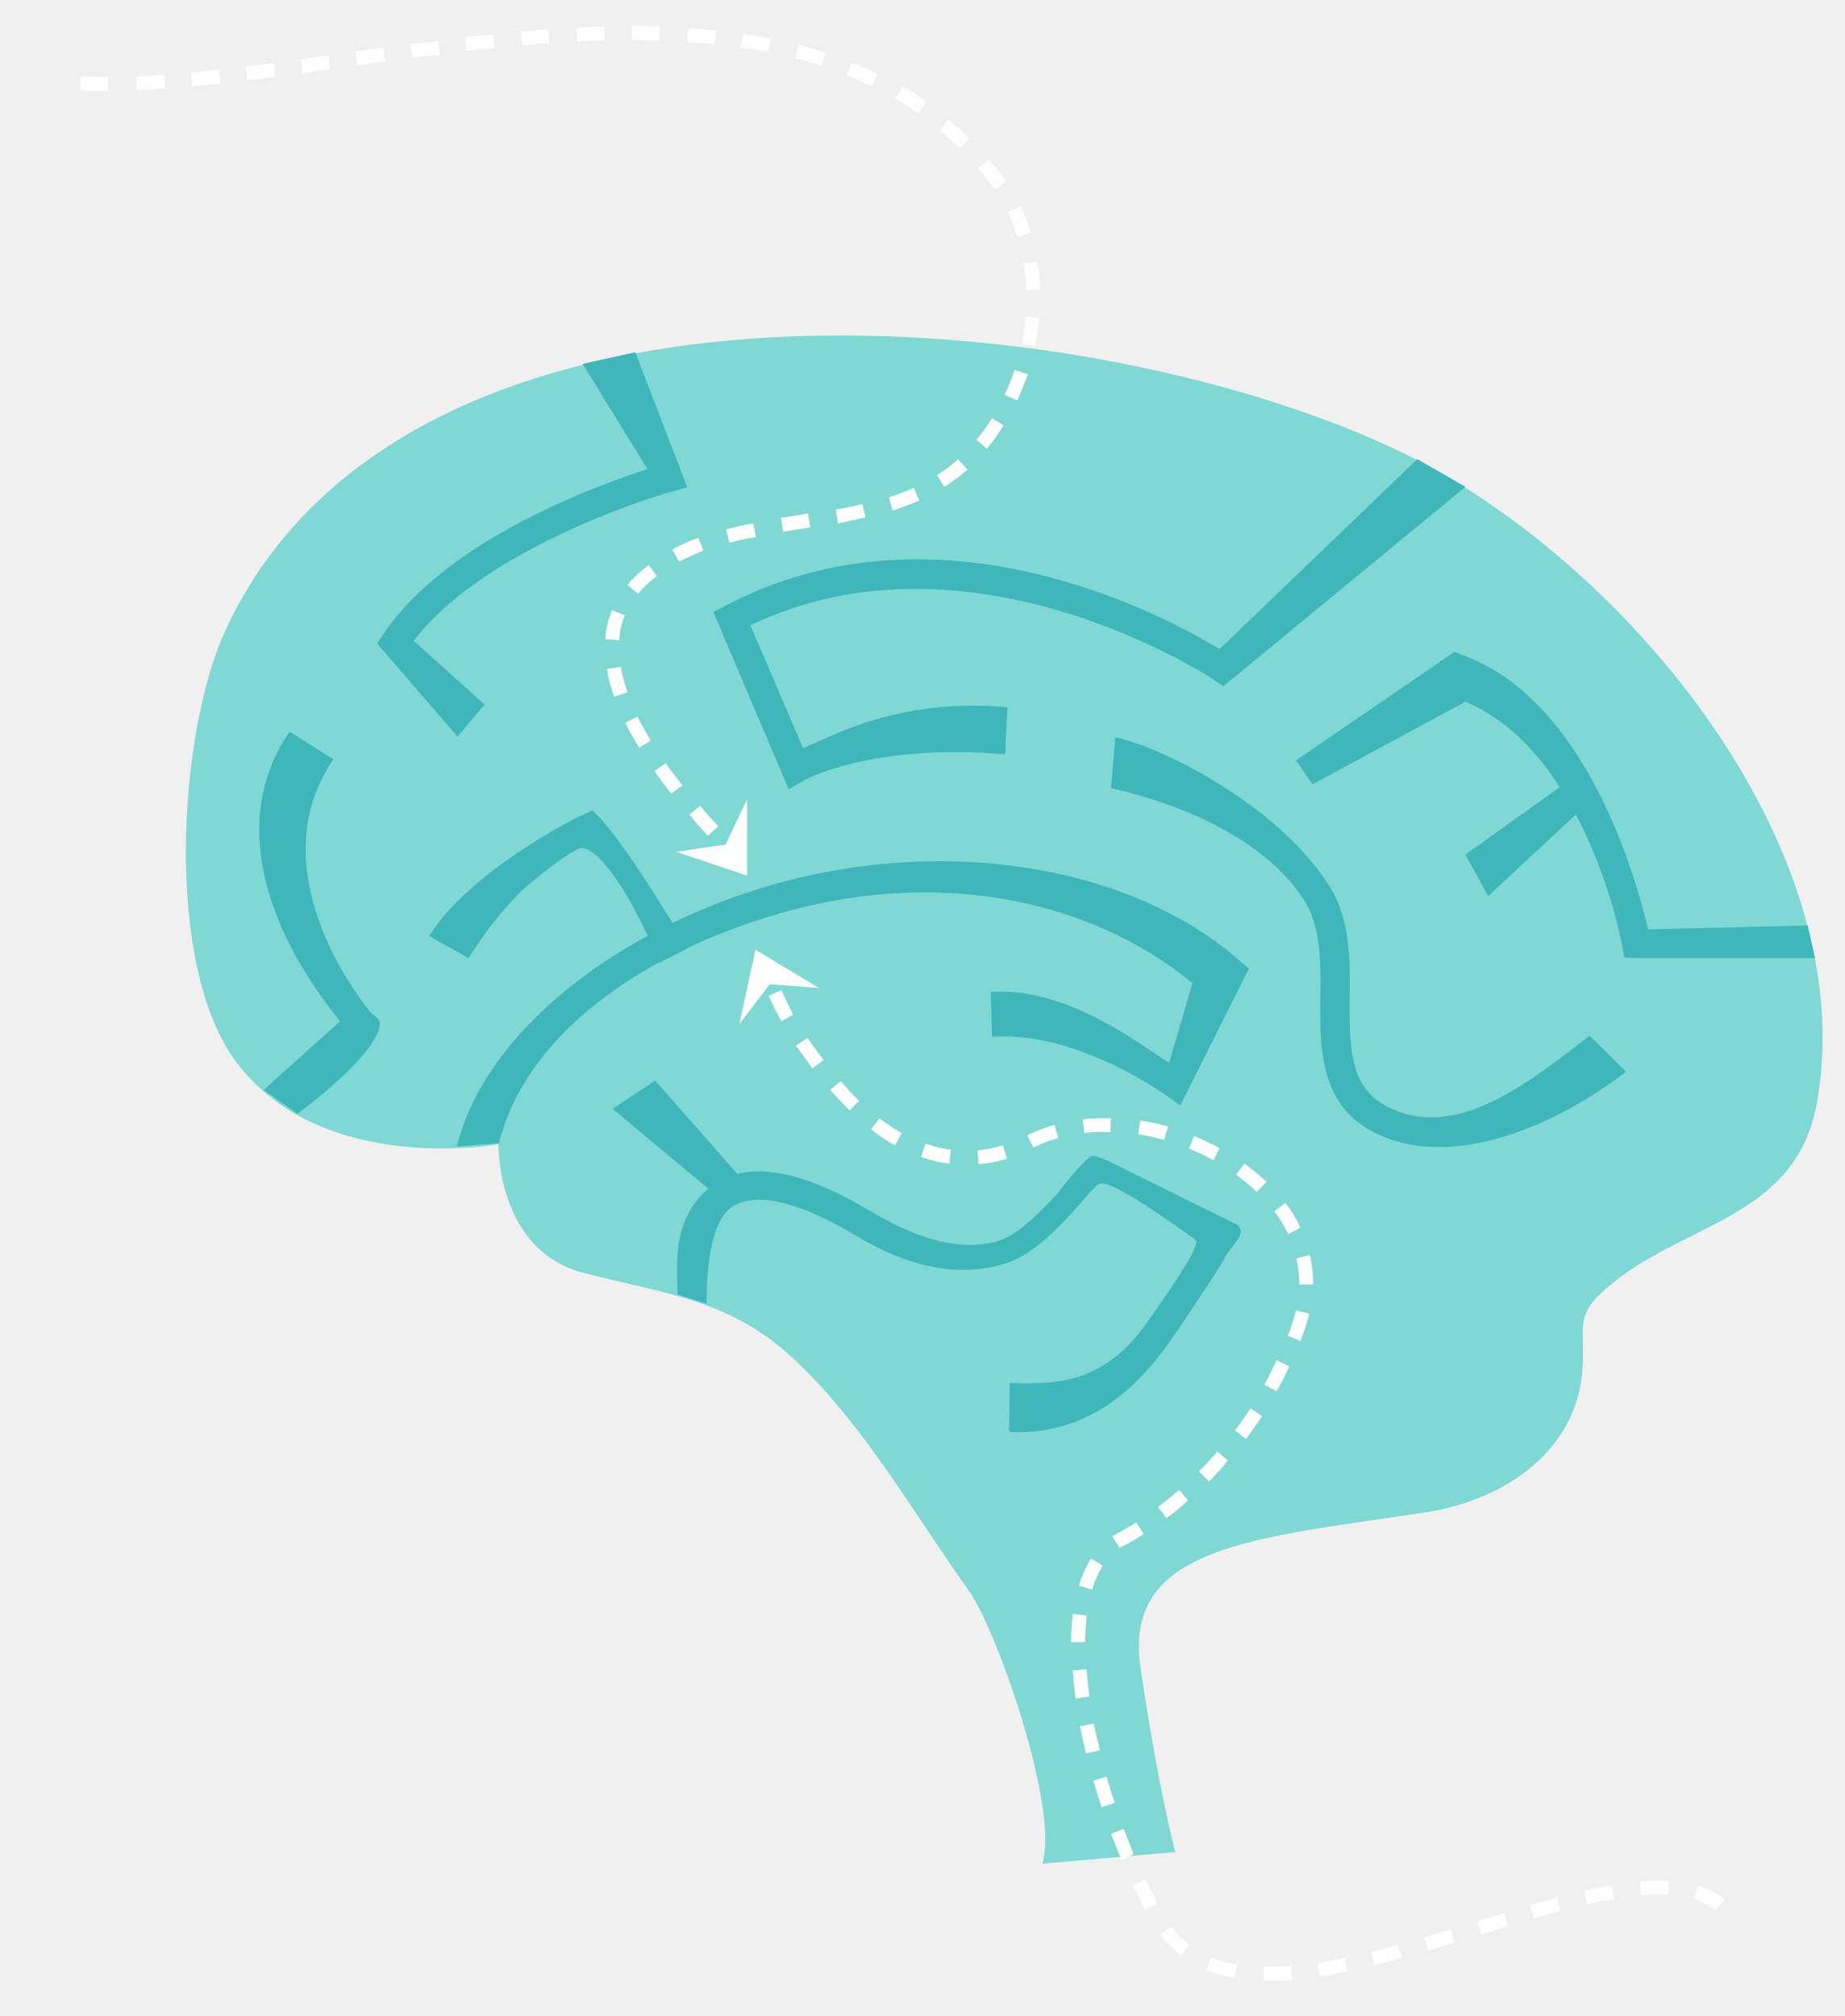
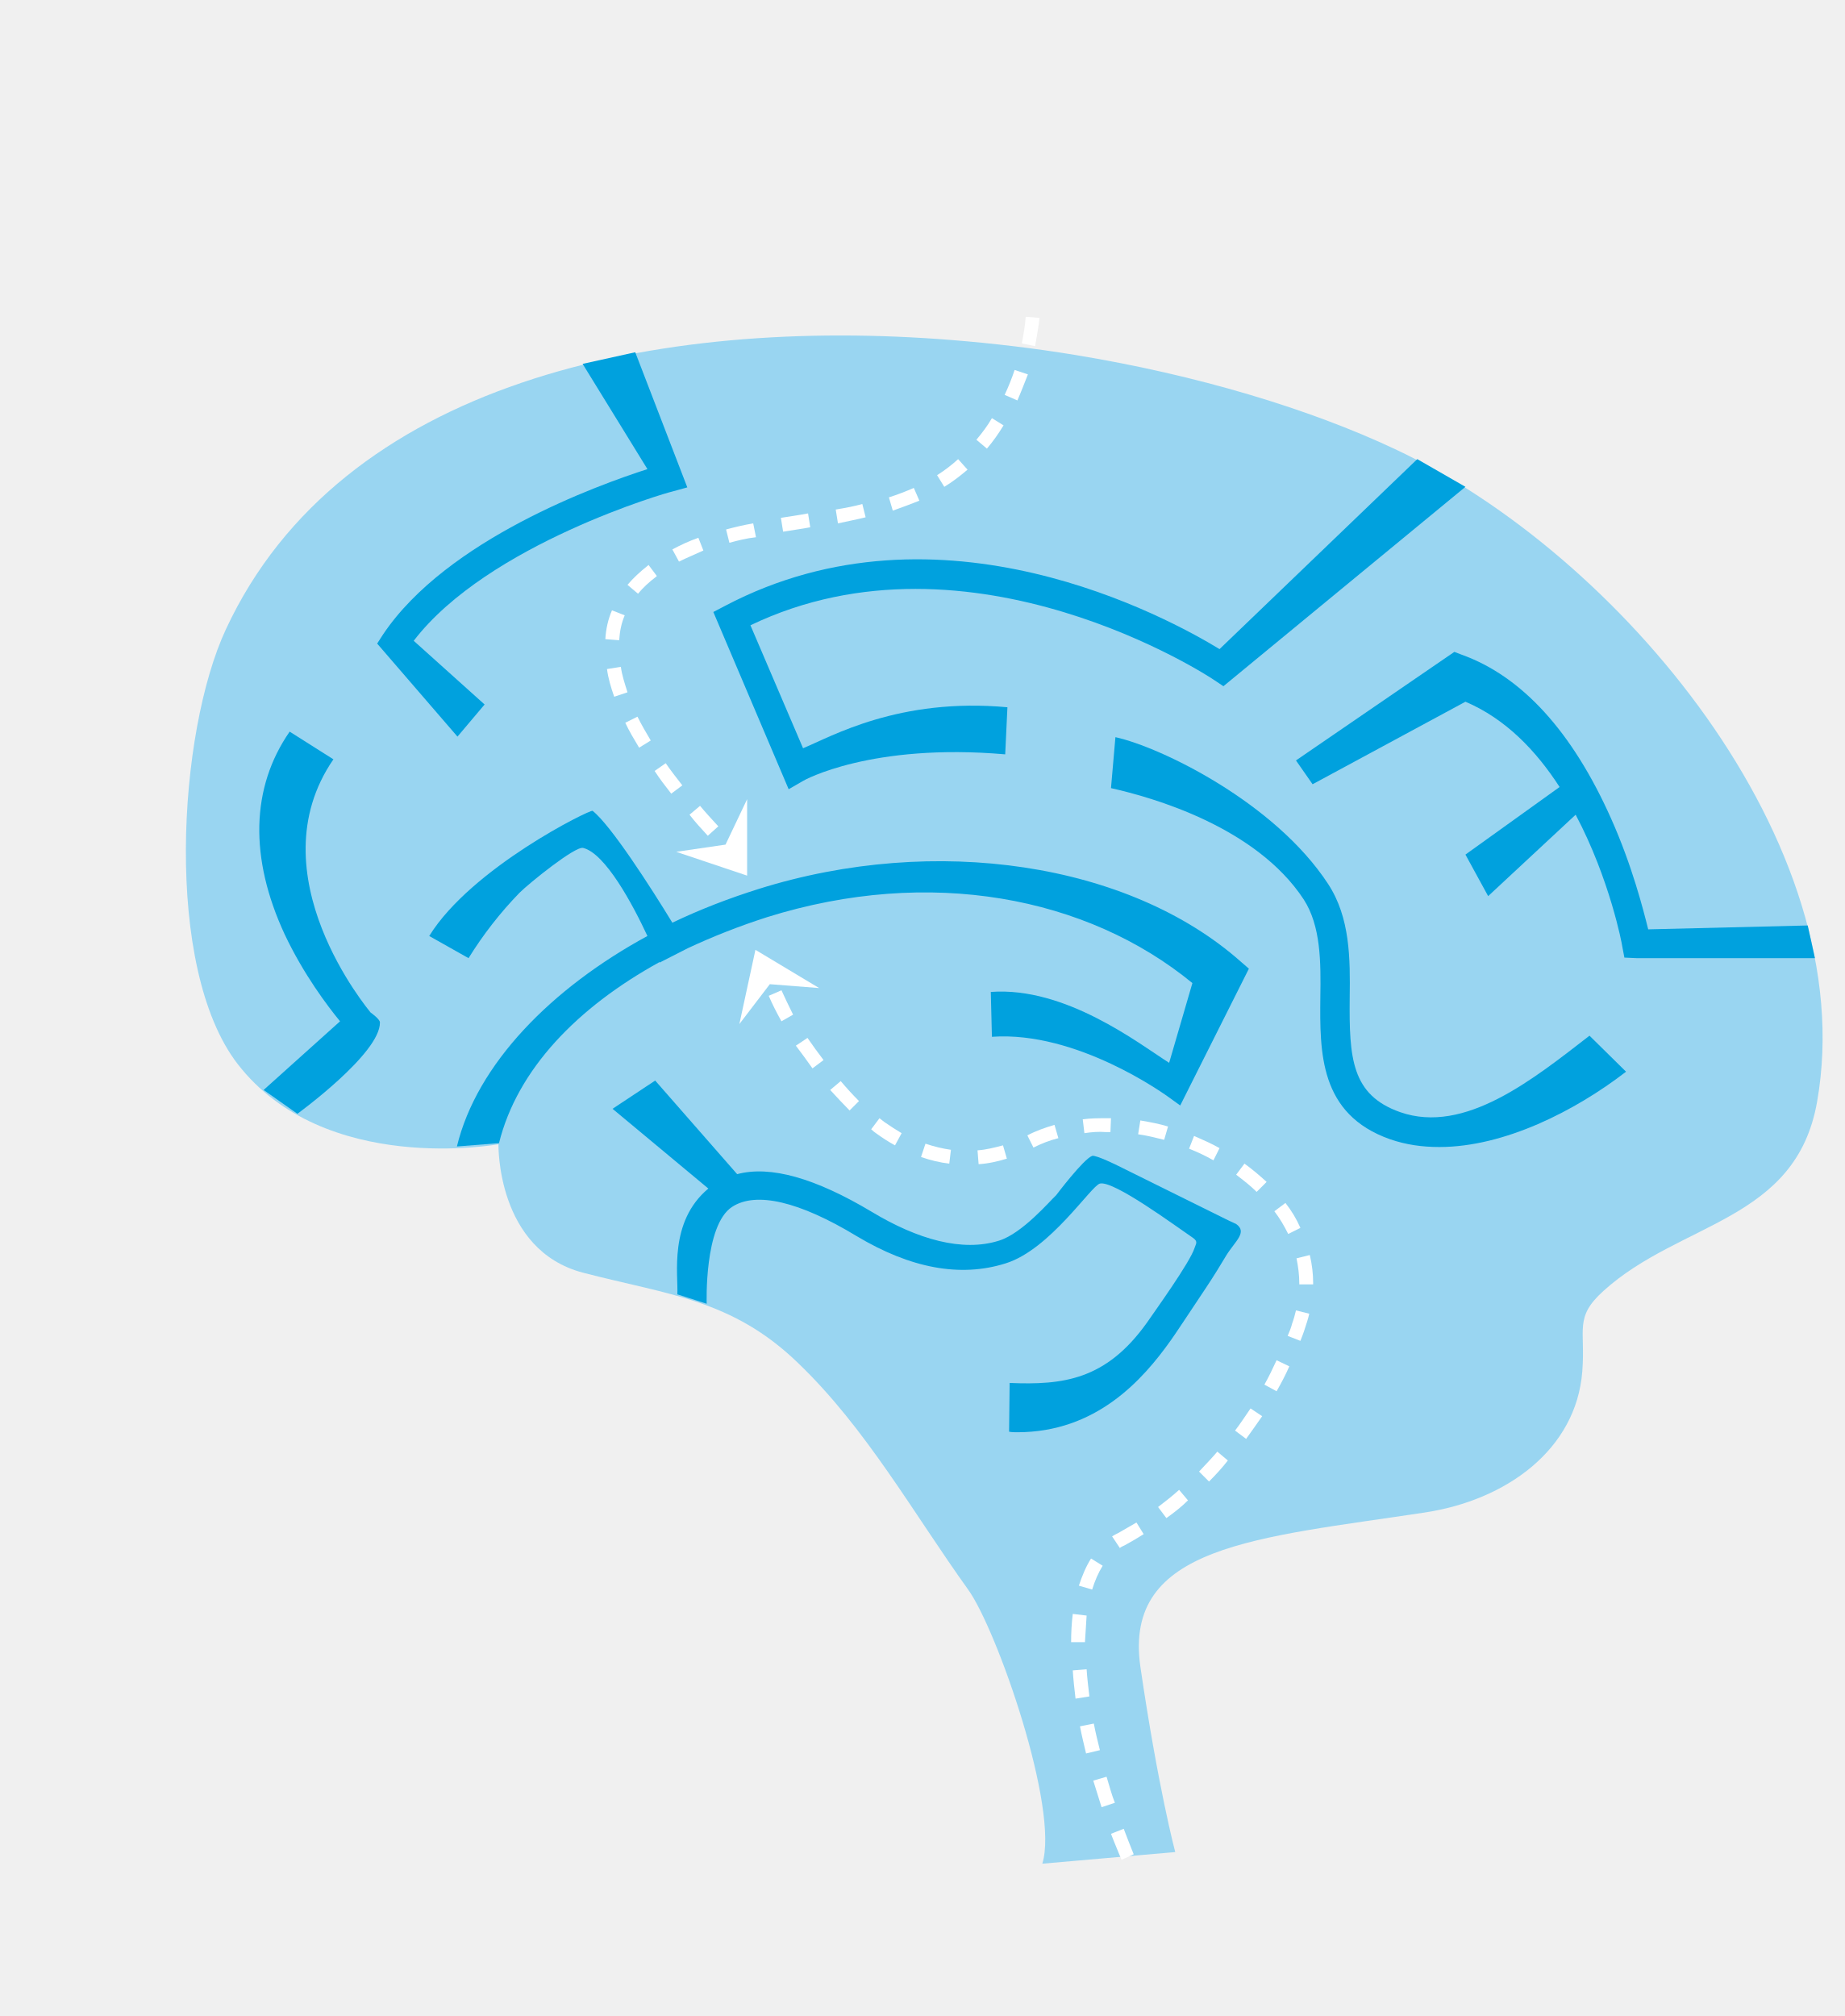
- <svg xmlns="http://www.w3.org/2000/svg" version="1.1" id="Layer_1" x="0px" y="0px" width="333px" height="364px" viewBox="0 0 333 364" enable-background="new 0 0 333 364" xml:space="preserve">
-   <g>
-     <g>
-       <g>
-         <g>
-           <path fill="#80D8D5" d="M212.2,334.4c0,0-3.1-11.6-6.3-33.5c-3.1-21.9,21-23.2,51.3-27.8c14.7-2.2,27.4-11.3,28.5-25.5      c0.6-7.6-1.5-9.7,3.8-14.5c13.9-12.6,34.8-12.5,38.6-34.2c8.2-46.8-36.1-99-76.2-117.8c-15.5-7.3-35.8-13.4-57.7-17      c-7.3-1.2-14.8-2.1-22.3-2.7c-53.4-4.3-110.3,7.5-131.1,52.2c-8.7,18.6-11.3,61.1,2.1,78.5C58.6,212.4,90,206.6,90,206.6      s-0.4,19.1,15.3,23.2c15.4,4,26.9,4.8,38.8,16.3c12.3,11.8,20.8,27.1,30.7,40.9c5.2,7.2,16.5,39.6,13.4,49.5" />
-         </g>
-       </g>
-       <g>
-         <g>
-           <g>
-             <path fill="#FFFFFF" d="M84.6,218.1" />
-           </g>
-         </g>
-       </g>
-       <g>
-         <g>
-           <g>
-             <path fill="#3FB7BA" d="M90.1,206.4c4.6-18.6,23.8-33.1,48.4-40.8c29.4-9.2,57.8-3.7,76.8,11.9l-4.2,14.4       c-5.5-3.5-18.7-13.8-32.2-12.8l0.2,8.1c15.4-1.1,31.3,10.5,31.5,10.6l2.5,1.8l12.4-24.7l-1.5-1.3c-20.1-17.8-55.1-23.1-87-13.1       c-26.4,8.2-49.5,26.1-54.5,46.5L90.1,206.4z" />
-           </g>
-         </g>
-       </g>
-       <g>
-         <g>
-           <path fill="none" stroke="#E9507E" stroke-width="5" stroke-miterlimit="10" d="M140.9,79.3" />
-         </g>
-       </g>
-       <g>
-         <g>
-           <path fill="none" stroke="#E9507E" stroke-width="5" stroke-miterlimit="10" d="M167.2,77.3" />
-         </g>
-       </g>
-       <g>
-         <g>
-           <g>
-             <path fill="#3FB7BA" d="M82.6,133l4.9-5.8l-12.8-11.5c13.4-17.5,46.2-26.9,46.5-26.9l2.9-0.8l-9.4-24.4l-9.5,2.1l11.7,19       c-9,2.9-36.2,12.7-47.7,29.8l-1.1,1.7L82.6,133z" />
-           </g>
-         </g>
-       </g>
-       <g>
-         <g>
-           <g>
-             <path fill="#3FB7BA" d="M119.1,173.8l5.1-2.6c0,0-12.4-21-17.2-24.8c-0.4-0.3-21.9,10.3-29.5,22.6l7.1,4       c2.6-4.2,5.7-8.2,9.2-11.8c1.7-1.7,10.1-8.5,11.5-8.1C111.3,154.6,119.1,173.8,119.1,173.8z" />
-           </g>
-         </g>
-       </g>
-       <g>
-         <g>
-           <path fill="none" stroke="#E9507E" stroke-width="5" stroke-miterlimit="10" d="M251.9,81" />
-         </g>
-       </g>
-       <g>
-         <g>
-           <g>
-             <path fill="#3FB7BA" d="M295.5,173h32.2l-1.3-5.9l-28.8,0.7c-0.9-3.6-2.9-11.5-6.7-20c-7-15.7-16.1-25.7-27-29.6l-1.3-0.5       L234,137.3l3,4.3l27.6-14.9c21.9,9.2,28.3,43.8,28.3,44.1l0.4,2.1L295.5,173z" />
-           </g>
-         </g>
-       </g>
-       <g>
-         <g>
-           <g>
-             <path fill="#3FB7BA" d="M183.7,258.6c14.2,0,22.6-9.4,27.7-16.6c0.6-0.8,3.5-5.2,6.3-9.4c1.6-2.4,2.8-4.4,3.7-5.9       c1.6-2.6,3.9-4.2,1.8-5.7l-1.5-0.7c-0.2-0.1-19.8-9.8-19.8-9.8s-4-2-4.7-1.8c-1.6,0.6-6.5,7.1-6.5,7.1c-1.1,1-6.1,6.9-10.3,8.2       c-6.6,2.1-14.7-0.2-23-5.2c-12.5-7.5-21.9-9.2-28.1-5.2c-8.8,5.8-6.8,16.5-7,20.1l5.3,1.7c0,0-0.5-14.2,4.6-17.5       c4.3-2.8,12.1-1,22.5,5.3c9.7,5.8,18.7,7.5,26.9,4.9c8-2.5,15.4-14,17-14.4c2.5-0.6,13.7,7.7,16.8,9.8c1,0.7,0.5,1.1,0.3,1.8       c-0.8,2.6-7.3,11.6-8.6,13.5c-7.4,10.4-15.2,11.3-24.8,10.9l-0.1,8.8C182.7,258.6,183.2,258.6,183.7,258.6z" />
-           </g>
-         </g>
-       </g>
-       <g>
-         <g>
-           <g>
-             <path fill="#3FB7BA" d="M142.4,142.5l2.6-1.5c0.1-0.1,12.3-6.9,36.5-4.8l0.4-8.5c-19.6-1.8-31.8,5.3-36.9,7.4l-9.5-22.2       c39.8-19.1,83.2,9.5,83.6,9.8l1.8,1.2l43.7-36l-8.7-5l-35.7,34.3c-9.2-5.6-50.4-28.3-89.3-7.8l-2.1,1.1L142.4,142.5z" />
-           </g>
-         </g>
-       </g>
-       <g>
-         <g>
-           <g>
-             <polygon fill="#3FB7BA" points="268.7,161.8 287,144.8 283.9,140.5 264.6,154.3      " />
-           </g>
-         </g>
-       </g>
-       <g>
-         <g>
-           <g>
-             <path fill="#3FB7BA" d="M53.7,201.1c0,0,15-10.9,14.9-16.5c0-0.6-1.7-1.8-1.7-1.8c-0.2-0.3-21-24.9-6.7-45.7l-7.9-5       c-7,10.1-7.3,22.8-0.9,36.6c3.4,7.2,7.7,12.9,10,15.7l-13.8,12.4L53.7,201.1z" />
-           </g>
-         </g>
-       </g>
-       <g>
-         <g>
-           <g>
-             <path fill="#3FB7BA" d="M259.9,207.1c11.7,0,24.5-6.5,33.7-13.6L287,187c-10.1,7.8-22.5,17.9-34.2,13.8       c-8.8-3.1-9.2-9.8-9.1-20.6c0.1-7.1,0.1-14.5-3.9-20.6c-9.6-14.7-30.2-24.7-38.4-26.5l-0.8,9.2c7.6,1.7,26.2,7,34.8,20.1       c3.1,4.8,3.1,11.3,3,17.7c-0.1,9.9-0.2,21.1,12.6,25.6C253.9,206.7,256.8,207.1,259.9,207.1z" />
-           </g>
-         </g>
-       </g>
-       <g>
-         <g>
-           <g>
-             <polygon fill="#3FB7BA" points="130.5,216.8 134.4,213.4 118.3,195.1 110.6,200.2      " />
-           </g>
-         </g>
-       </g>
-       <g>
-         <g>
-           <polygon fill="#FFFFFF" points="131,152.5 134.9,144.3 134.9,158.1 122.1,153.8     " />
-         </g>
-       </g>
-     </g>
-     <g>
-       <g>
-         <g>
-           <path fill="#FFFFFF" d="M229.2,357.6c-0.4,0-0.7,0-1.1,0l0.1-2.5c1.5,0,3.2,0,4.9-0.1l0.2,2.5      C231.8,357.6,230.5,357.6,229.2,357.6z M222.9,357.1c-1.8-0.3-3.5-0.8-5.1-1.4l0.9-2.3c1.4,0.6,2.9,1,4.6,1.3L222.9,357.1z       M238.3,356.9l-0.4-2.5c1.5-0.2,3.2-0.5,4.9-0.9l0.5,2.4C241.5,356.3,239.9,356.6,238.3,356.9z M248.2,354.8l-0.6-2.4      c1.5-0.4,3.1-0.8,4.8-1.3l0.7,2.4C251.3,354,249.7,354.5,248.2,354.8z M213.3,353.1c-1.4-1.1-2.7-2.3-3.8-3.8l2-1.5      c0.9,1.3,2,2.4,3.3,3.3L213.3,353.1z M257.9,352.2l-0.7-2.4c1.6-0.5,3.2-0.9,4.8-1.4l0.7,2.4      C261.1,351.2,259.5,351.7,257.9,352.2z M267.5,349.3l-0.7-2.4l0.5-0.2c1.4-0.4,2.9-0.9,4.3-1.3l0.7,2.4      c-1.4,0.4-2.8,0.9-4.3,1.3L267.5,349.3z M277,346.4l-0.7-2.4c1.6-0.5,3.3-0.9,4.8-1.4l0.6,2.4      C280.3,345.4,278.7,345.9,277,346.4z M309.7,344.9c-1.1-0.9-2.4-1.6-3.9-2.1l0.8-2.4c1.9,0.6,3.5,1.5,4.8,2.6L309.7,344.9z       M206.8,344.9c-0.8-1.4-1.5-3-2.3-4.5l2.3-1.1c0.7,1.5,1.5,3,2.2,4.4L206.8,344.9z M286.6,343.8l-0.6-2.4c1.8-0.4,3.4-0.7,5-1      l0.4,2.5C290,343.1,288.4,343.4,286.6,343.8z M296.3,342.2l-0.2-2.5c1.9-0.2,3.6-0.2,5.2-0.1l-0.1,2.5      C299.7,342,298.1,342,296.3,342.2z M202.5,335.8c-0.6-1.5-1.3-3.1-1.9-4.7l2.3-0.9c0.6,1.6,1.2,3.1,1.8,4.6L202.5,335.8z       M198.9,326.3c-0.5-1.6-1-3.2-1.5-4.8l2.4-0.7c0.5,1.6,0.9,3.2,1.5,4.7L198.9,326.3z M196.1,316.6c-0.4-1.7-0.8-3.3-1.1-4.9      l2.5-0.5c0.3,1.6,0.7,3.2,1.1,4.8L196.1,316.6z M194.2,306.7c-0.2-1.7-0.4-3.4-0.5-5.1l2.5-0.2c0.1,1.6,0.3,3.2,0.5,4.9      L194.2,306.7z M195.9,296.5l-2.5,0c0-1.8,0.1-3.5,0.3-5.1l2.5,0.3C196.1,293.2,196,294.8,195.9,296.5z M197.2,287l-2.4-0.7      c0.6-1.8,1.3-3.5,2.2-4.9l2.1,1.3C198.3,284,197.7,285.4,197.2,287z M202.2,279.5l-1.4-2.1c0.3-0.2,0.7-0.4,1.1-0.6      c1.1-0.6,2.2-1.3,3.3-1.9l1.3,2.1c-1.1,0.7-2.3,1.4-3.4,2C202.7,279.2,202.4,279.3,202.2,279.5z M210.6,274.1l-1.5-2      c1.3-1,2.6-2,3.8-3.1l1.6,1.9C213.3,272.1,212,273.1,210.6,274.1z M218.3,267.5l-1.8-1.8c1.1-1.2,2.3-2.4,3.3-3.6l1.9,1.6      C220.7,265,219.5,266.3,218.3,267.5z M225,259.8l-2-1.5c1-1.3,1.9-2.7,2.8-4l2.1,1.4C227,257,226,258.4,225,259.8z M230.5,251.2      l-2.2-1.2c0.8-1.4,1.5-2.9,2.2-4.4l2.3,1.1C232.1,248.3,231.3,249.8,230.5,251.2z M234.8,242.1l-2.3-0.9      c0.3-0.7,0.6-1.4,0.8-2.2c0.3-0.8,0.5-1.6,0.7-2.4l2.4,0.6c-0.2,0.9-0.5,1.8-0.8,2.7C235.4,240.6,235.1,241.3,234.8,242.1z       M237.1,231.9l-2.5,0l0-0.2c0-1.5-0.2-3-0.5-4.5l2.4-0.6c0.4,1.7,0.6,3.4,0.6,5L237.1,231.9z M232.6,222.8      c-0.7-1.4-1.5-2.8-2.5-4.1l2-1.5c1.1,1.4,2,2.9,2.7,4.5L232.6,222.8z M226.9,215.2c-1.1-1.1-2.4-2.1-3.7-3.1l1.5-2      c1.4,1,2.8,2.2,4,3.3L226.9,215.2z M176.7,210.2l-0.2-2.5c1.5-0.1,3.1-0.5,4.6-0.9l0.7,2.4C180.2,209.7,178.4,210.1,176.7,210.2      z M171.4,210.1c-1.7-0.2-3.4-0.6-5.1-1.2l0.8-2.4c1.5,0.5,3.1,0.9,4.6,1.1L171.4,210.1z M219.1,209.5c-1.4-0.8-2.9-1.5-4.4-2.1      l0.9-2.3c1.6,0.7,3.2,1.4,4.6,2.2L219.1,209.5z M186.6,207.2l-1.1-2.2c1.5-0.8,3.2-1.4,4.9-1.9l0.7,2.4      C189.5,205.9,188,206.5,186.6,207.2z M161.6,206.8c-1.1-0.6-2.2-1.3-3.3-2.1c-0.3-0.2-0.7-0.5-1-0.8l1.5-2      c0.3,0.2,0.6,0.5,0.9,0.7c1,0.7,2.1,1.4,3.1,2L161.6,206.8z M210.2,205.8c-1.6-0.4-3.2-0.8-4.7-1l0.4-2.5c1.7,0.3,3.4,0.6,5,1.1      L210.2,205.8z M195.8,204.6l-0.3-2.5c1.4-0.2,2.9-0.2,4.3-0.2c0.3,0,0.6,0,0.8,0l-0.1,2.5c-0.3,0-0.6,0-0.9,0      C198.4,204.3,197.1,204.4,195.8,204.6z M153.4,200.5c-1.1-1.1-2.3-2.4-3.5-3.7l1.9-1.6c1.1,1.3,2.2,2.5,3.3,3.6L153.4,200.5z       M146.7,192.9c-1-1.4-2-2.8-3-4.1l2.1-1.4c0.9,1.3,1.9,2.7,2.9,4L146.7,192.9z M141.1,184.4c-0.9-1.6-1.7-3.2-2.3-4.6l2.3-1      c0.6,1.3,1.3,2.8,2.1,4.4L141.1,184.4z" />
-         </g>
-       </g>
-       <g>
-         <g>
-           <polygon fill="#FFFFFF" points="139,177.7 133.5,184.9 136.4,171.5 147.9,178.4     " />
-         </g>
-       </g>
-     </g>
-     <g>
-       <g>
-         <path fill="#FFFFFF" d="M127.8,150.9c-1.2-1.3-2.3-2.5-3.3-3.8l1.9-1.6c1,1.2,2.1,2.4,3.3,3.7L127.8,150.9z M121.2,143.3     c-1.1-1.4-2.1-2.7-3-4.1l2-1.4c0.9,1.3,1.9,2.6,3,4L121.2,143.3z M115.4,135c-0.9-1.5-1.8-3-2.5-4.5l2.2-1.1     c0.7,1.4,1.5,2.8,2.4,4.3L115.4,135z M110.9,125.8c-0.6-1.7-1.1-3.4-1.3-5l2.5-0.4c0.2,1.5,0.7,3,1.2,4.6L110.9,125.8z      M111.8,115.6l-2.5-0.2c0.1-1.8,0.5-3.6,1.2-5.2l2.3,0.9C112.2,112.5,111.9,114,111.8,115.6z M115.2,107.2l-1.9-1.6     c1-1.2,2.3-2.4,3.7-3.5l0.1-0.1l1.5,2l-0.1,0.1C117.2,105.1,116.1,106.1,115.2,107.2z M122.6,101.4l-1.2-2.2     c1.5-0.8,3-1.5,4.7-2.1l0.9,2.3C125.5,100.1,124,100.7,122.6,101.4z M131.7,98l-0.6-2.4c1.5-0.4,3.1-0.8,4.9-1.1l0.5,2.5     C134.7,97.2,133.2,97.6,131.7,98z M141.4,96l-0.4-2.5c1.3-0.2,2.6-0.4,3.8-0.6l1.1-0.2l0.4,2.5l-1.1,0.2     C143.9,95.6,142.6,95.8,141.4,96z M151.3,94.5l-0.4-2.5c1.8-0.3,3.4-0.6,4.8-1l0.6,2.4C154.7,93.8,153.1,94.1,151.3,94.5z      M161.2,92.2l-0.7-2.4c1.6-0.5,3.1-1.1,4.5-1.7l1,2.3C164.5,91,162.9,91.6,161.2,92.2z M170.5,87.9l-1.3-2.1     c1.4-0.9,2.6-1.8,3.8-2.9l1.7,1.9C173.4,85.9,172,87,170.5,87.9z M178.2,81l-1.9-1.6c1-1.2,2-2.5,2.8-3.9l2.1,1.3     C180.3,78.3,179.3,79.7,178.2,81z M183.7,72.3l-2.3-1c0.7-1.5,1.3-3,1.8-4.5l2.4,0.8C185,69.1,184.4,70.7,183.7,72.3z      M186.9,62.5l-2.4-0.5c0.3-1.6,0.6-3.2,0.7-4.8l2.5,0.2C187.5,59.1,187.2,60.8,186.9,62.5z M185.3,52.4c-0.1-1.6-0.2-3.2-0.5-4.8     l2.5-0.4c0.3,1.7,0.4,3.4,0.5,5.1L185.3,52.4z M183.7,42.8c-0.5-1.6-1-3.1-1.7-4.5l2.3-1.1c0.7,1.5,1.3,3.2,1.8,4.8L183.7,42.8z      M179.6,34.2c-0.3-0.5-0.7-1-1-1.4c-0.6-0.8-1.3-1.6-2-2.4l1.9-1.6c0.7,0.8,1.4,1.7,2.1,2.5c0.4,0.5,0.8,1,1.1,1.5L179.6,34.2z      M173.3,26.8c-1.2-1.1-2.4-2.3-3.6-3.3l1.6-1.9c1.3,1.1,2.6,2.2,3.8,3.4L173.3,26.8z M165.8,20.5c-1.3-0.9-2.7-1.8-4.1-2.7     l1.3-2.2c1.5,0.9,2.9,1.8,4.3,2.8L165.8,20.5z M18.4,16.4c-1.3,0-2.6,0-3.9-0.1l0.1-2.5c1.6,0.1,3.3,0.1,4.9,0.1l0,2.5     C19.2,16.4,18.8,16.4,18.4,16.4z M24.7,16.3l-0.1-2.5c1.6-0.1,3.2-0.2,5-0.3l0.2,2.5C27.9,16.1,26.3,16.2,24.7,16.3z M34.7,15.6     l-0.2-2.5c1.6-0.2,3.3-0.3,5-0.5l0.3,2.5C38,15.2,36.3,15.4,34.7,15.6z M157.4,15.6c-1.4-0.7-3-1.4-4.5-2l0.9-2.3     c1.6,0.6,3.1,1.3,4.6,2.1L157.4,15.6z M44.7,14.5L44.4,12c1.6-0.2,3.3-0.4,5-0.6l0.3,2.5C48,14.1,46.3,14.3,44.7,14.5z      M54.6,13.2l-0.3-2.5c1.6-0.2,3.3-0.5,5-0.7l0.3,2.5C57.9,12.7,56.3,12.9,54.6,13.2z M148.3,11.9c-1.5-0.5-3.1-1-4.7-1.4l0.6-2.4     c1.7,0.4,3.3,0.9,4.9,1.4L148.3,11.9z M64.5,11.8l-0.3-2.5c1.6-0.2,3.3-0.5,5-0.7l0.3,2.5C67.8,11.3,66.2,11.6,64.5,11.8z      M74.4,10.4L74.1,8c1.7-0.2,3.3-0.4,5-0.6l0.3,2.5C77.7,10,76.1,10.2,74.4,10.4z M138.7,9.4c-1.6-0.3-3.2-0.6-4.9-0.8l0.4-2.5     c1.7,0.3,3.4,0.5,5,0.9L138.7,9.4z M84.3,9.2l-0.3-2.5c1.7-0.2,3.3-0.4,5-0.5l0.3,2.5C87.6,8.8,86,9,84.3,9.2z M94.3,8.2L94,5.7     c1.7-0.1,3.3-0.3,5-0.4l0.2,2.5C97.6,7.9,95.9,8,94.3,8.2z M129,8c-1.6-0.2-3.3-0.3-4.9-0.4l0.2-2.5c1.7,0.1,3.4,0.3,5,0.4L129,8     z M104.2,7.5L104.1,5c1.7-0.1,3.4-0.2,5-0.2l0.1,2.5C107.5,7.3,105.8,7.4,104.2,7.5z M119.1,7.3c-1.6,0-3.2-0.1-4.9-0.1h-0.1V4.7     h0.1c1.7,0,3.3,0,4.9,0.1L119.1,7.3z" />
-       </g>
-     </g>
-   </g>
+ <svg xmlns="http://www.w3.org/2000/svg" version="1.1" id="Layer_1" x="0px" y="0px" viewBox="0 0 333 364" enable-background="new 0 0 333 364" xml:space="preserve">
+   <path fill="#99D5F1" d="M212.2,334.4c0,0-3.1-11.6-6.3-33.5c-3.1-21.9,21-23.2,51.3-27.8c14.7-2.2,27.4-11.3,28.5-25.5  c0.6-7.6-1.5-9.7,3.8-14.5c13.9-12.6,34.8-12.5,38.6-34.2c8.2-46.8-36.1-99-76.2-117.8c-15.5-7.3-35.8-13.4-57.7-17  c-7.3-1.2-14.8-2.1-22.3-2.7c-53.4-4.3-110.3,7.5-131.1,52.2c-8.7,18.6-11.3,61.1,2.1,78.5C58.6,212.4,90,206.6,90,206.6  s-0.4,19.1,15.3,23.2c15.4,4,26.9,4.8,38.8,16.3c12.3,11.8,20.8,27.1,30.7,40.9c5.2,7.2,16.5,39.6,13.4,49.5" />
+   <path fill="none" stroke="#E9507E" stroke-width="5" stroke-miterlimit="10" d="M140.9,79.3" />
+   <path fill="none" stroke="#E9507E" stroke-width="5" stroke-miterlimit="10" d="M167.2,77.3" />
+   <path fill="none" stroke="#E9507E" stroke-width="5" stroke-miterlimit="10" d="M251.9,81" />
+   <path fill="#00A1DE" d="M137,160.5c-5.4,1.7-10.6,3.7-15.6,6.1c-3.9-6.4-11.1-17.6-14.4-20.2c-0.4-0.3-21.9,10.3-29.5,22.6l7.1,4  c2.6-4.2,5.7-8.2,9.2-11.8c1.7-1.7,10.1-8.5,11.5-8.1c4,1,8.9,10.1,11.6,15.9c-17.3,9.4-30.8,23.1-34.4,38l7.6-0.6  c3.3-13.3,14.1-24.5,29-32.7c0,0,0,0.1,0,0.1l5.1-2.6c0,0,0,0,0,0c4.5-2.1,9.3-4,14.3-5.6c29.4-9.2,57.8-3.7,76.8,11.9l-4.2,14.4  c-5.5-3.5-18.7-13.8-32.2-12.8l0.2,8.1c15.4-1.1,31.3,10.5,31.5,10.6l2.5,1.8l12.4-24.7l-1.5-1.3C203.9,155.8,168.9,150.5,137,160.5  z" />
+   <path fill="#00A1DE" d="M87.5,127.2l-12.8-11.5c13.4-17.5,46.2-26.9,46.5-26.9l2.9-0.8l-9.4-24.4l-9.5,2.1l11.7,19  c-9,2.9-36.2,12.7-47.7,29.8l-1.1,1.7L82.6,133L87.5,127.2z" />
+   <path fill="#00A1DE" d="M326.4,167.1l-28.8,0.7c-0.9-3.6-2.9-11.5-6.7-20c-7-15.7-16.1-25.7-27-29.6l-1.3-0.5L234,137.3l3,4.3  l27.6-14.9c7.3,3.1,12.8,8.9,17,15.4l-17,12.2l4.1,7.5l15.8-14.7c6.2,11.7,8.4,23.5,8.4,23.7l0.4,2.1l2.2,0.1h32.2L326.4,167.1z" />
+   <path fill="#00A1DE" d="M223.2,221l-1.5-0.7c-0.2-0.1-19.8-9.8-19.8-9.8s-4-2-4.7-1.8c-1.6,0.6-6.5,7.1-6.5,7.1  c-1.1,1-6.1,6.9-10.3,8.2c-6.6,2.1-14.7-0.2-23-5.2c-10.2-6.1-18.3-8.4-24.3-6.8l-14.8-16.9l-7.7,5.1l17.3,14.4  c-7.2,6-5.4,15.7-5.6,19.1l5.3,1.7c0,0-0.5-14.2,4.6-17.5c4.3-2.8,12.1-1,22.5,5.3c9.7,5.8,18.7,7.5,26.9,4.9c8-2.5,15.4-14,17-14.4  c2.5-0.6,13.7,7.7,16.8,9.8c1,0.7,0.5,1.1,0.3,1.8c-0.8,2.6-7.3,11.6-8.6,13.5c-7.4,10.4-15.2,11.3-24.8,10.9l-0.1,8.8  c0.5,0.1,1,0.1,1.5,0.1c14.2,0,22.6-9.4,27.7-16.6c0.6-0.8,3.5-5.2,6.3-9.4c1.6-2.4,2.8-4.4,3.7-5.9  C223,224.1,225.3,222.5,223.2,221z" />
+   <path fill="#00A1DE" d="M145,141c0.1-0.1,12.3-6.9,36.5-4.8l0.4-8.5c-19.6-1.8-31.8,5.3-36.9,7.4l-9.5-22.2  c39.8-19.1,83.2,9.5,83.6,9.8l1.8,1.2l43.7-36l-8.7-5l-35.7,34.3c-9.2-5.6-50.4-28.3-89.3-7.8l-2.1,1.1l13.6,32L145,141z" />
+   <path fill="#00A1DE" d="M66.9,182.8c-0.2-0.3-21-24.9-6.7-45.7l-7.9-5c-7,10.1-7.3,22.8-0.9,36.6c3.4,7.2,7.7,12.9,10,15.7  l-13.8,12.4l6.1,4.3c0,0,15-10.9,14.9-16.5C68.6,184,66.9,182.8,66.9,182.8z" />
+   <path fill="#00A1DE" d="M252.8,200.8c-8.8-3.1-9.2-9.8-9.1-20.6c0.1-7.1,0.1-14.5-3.9-20.6c-9.6-14.7-30.2-24.7-38.4-26.5l-0.8,9.2  c7.6,1.7,26.2,7,34.8,20.1c3.1,4.8,3.1,11.3,3,17.7c-0.1,9.9-0.2,21.1,12.6,25.6c2.9,1,5.8,1.4,8.9,1.4c11.7,0,24.5-6.5,33.7-13.6  L287,187C276.9,194.8,264.5,204.9,252.8,200.8z" />
+   <polygon fill="#FFFFFF" points="131,152.5 134.9,144.3 134.9,158.1 122.1,153.8 " />
+   <path fill="#FFFFFF" d="M202.5,335.8c-0.6-1.5-1.3-3.1-1.9-4.7l2.3-0.9c0.6,1.6,1.2,3.1,1.8,4.6L202.5,335.8z M198.9,326.3  c-0.5-1.6-1-3.2-1.5-4.8l2.4-0.7c0.5,1.6,0.9,3.2,1.5,4.7L198.9,326.3z M196.1,316.6c-0.4-1.7-0.8-3.3-1.1-4.9l2.5-0.5  c0.3,1.6,0.7,3.2,1.1,4.8L196.1,316.6z M194.2,306.7c-0.2-1.7-0.4-3.4-0.5-5.1l2.5-0.2c0.1,1.6,0.3,3.2,0.5,4.9L194.2,306.7z   M195.9,296.5h-2.5c0-1.8,0.1-3.5,0.3-5.1l2.5,0.3C196.1,293.2,196,294.8,195.9,296.5z M197.2,287l-2.4-0.7c0.6-1.8,1.3-3.5,2.2-4.9  l2.1,1.3C198.3,284,197.7,285.4,197.2,287z M202.2,279.5l-1.4-2.1c0.3-0.2,0.7-0.4,1.1-0.6c1.1-0.6,2.2-1.3,3.3-1.9l1.3,2.1  c-1.1,0.7-2.3,1.4-3.4,2C202.7,279.2,202.4,279.3,202.2,279.5z M210.6,274.1l-1.5-2c1.3-1,2.6-2,3.8-3.1l1.6,1.9  C213.3,272.1,212,273.1,210.6,274.1z M218.3,267.5l-1.8-1.8c1.1-1.2,2.3-2.4,3.3-3.6l1.9,1.6C220.7,265,219.5,266.3,218.3,267.5z   M225,259.8l-2-1.5c1-1.3,1.9-2.7,2.8-4l2.1,1.4C227,257,226,258.4,225,259.8z M230.5,251.2l-2.2-1.2c0.8-1.4,1.5-2.9,2.2-4.4  l2.3,1.1C232.1,248.3,231.3,249.8,230.5,251.2z M234.8,242.1l-2.3-0.9c0.3-0.7,0.6-1.4,0.8-2.2c0.3-0.8,0.5-1.6,0.7-2.4l2.4,0.6  c-0.2,0.9-0.5,1.8-0.8,2.7C235.4,240.6,235.1,241.3,234.8,242.1z M237.1,231.9h-2.5v-0.2c0-1.5-0.2-3-0.5-4.5l2.4-0.6  c0.4,1.7,0.6,3.4,0.6,5V231.9z M232.6,222.8c-0.7-1.4-1.5-2.8-2.5-4.1l2-1.5c1.1,1.4,2,2.9,2.7,4.5L232.6,222.8z M226.9,215.2  c-1.1-1.1-2.4-2.1-3.7-3.1l1.5-2c1.4,1,2.8,2.2,4,3.3L226.9,215.2z M176.7,210.2l-0.2-2.5c1.5-0.1,3.1-0.5,4.6-0.9l0.7,2.4  C180.2,209.7,178.4,210.1,176.7,210.2z M171.4,210.1c-1.7-0.2-3.4-0.6-5.1-1.2l0.8-2.4c1.5,0.5,3.1,0.9,4.6,1.1L171.4,210.1z   M219.1,209.5c-1.4-0.8-2.9-1.5-4.4-2.1l0.9-2.3c1.6,0.7,3.2,1.4,4.6,2.2L219.1,209.5z M186.6,207.2l-1.1-2.2  c1.5-0.8,3.2-1.4,4.9-1.9l0.7,2.4C189.5,205.9,188,206.5,186.6,207.2z M161.6,206.8c-1.1-0.6-2.2-1.3-3.3-2.1  c-0.3-0.2-0.7-0.5-1-0.8l1.5-2c0.3,0.2,0.6,0.5,0.9,0.7c1,0.7,2.1,1.4,3.1,2L161.6,206.8z M210.2,205.8c-1.6-0.4-3.2-0.8-4.7-1  l0.4-2.5c1.7,0.3,3.4,0.6,5,1.1L210.2,205.8z M195.8,204.6l-0.3-2.5c1.4-0.2,2.9-0.2,4.3-0.2c0.3,0,0.6,0,0.8,0l-0.1,2.5  c-0.3,0-0.6,0-0.9,0C198.4,204.3,197.1,204.4,195.8,204.6z M153.4,200.5c-1.1-1.1-2.3-2.4-3.5-3.7l1.9-1.6c1.1,1.3,2.2,2.5,3.3,3.6  L153.4,200.5z M146.7,192.9c-1-1.4-2-2.8-3-4.1l2.1-1.4c0.9,1.3,1.9,2.7,2.9,4L146.7,192.9z M141.1,184.4c-0.9-1.6-1.7-3.2-2.3-4.6  l2.3-1c0.6,1.3,1.3,2.8,2.1,4.4L141.1,184.4z" />
+   <polygon fill="#FFFFFF" points="139,177.7 133.5,184.9 136.4,171.5 147.9,178.4 " />
+   <path fill="#FFFFFF" d="M127.8,150.9c-1.2-1.3-2.3-2.5-3.3-3.8l1.9-1.6c1,1.2,2.1,2.4,3.3,3.7L127.8,150.9z M121.2,143.3  c-1.1-1.4-2.1-2.7-3-4.1l2-1.4c0.9,1.3,1.9,2.6,3,4L121.2,143.3z M115.4,135c-0.9-1.5-1.8-3-2.5-4.5l2.2-1.1  c0.7,1.4,1.5,2.8,2.4,4.3L115.4,135z M110.9,125.8c-0.6-1.7-1.1-3.4-1.3-5l2.5-0.4c0.2,1.5,0.7,3,1.2,4.6L110.9,125.8z M111.8,115.6  l-2.5-0.2c0.1-1.8,0.5-3.6,1.2-5.2l2.3,0.9C112.2,112.5,111.9,114,111.8,115.6z M115.2,107.2l-1.9-1.6c1-1.2,2.3-2.4,3.7-3.5  l0.1-0.1l1.5,2l-0.1,0.1C117.2,105.1,116.1,106.1,115.2,107.2z M122.6,101.4l-1.2-2.2c1.5-0.8,3-1.5,4.7-2.1l0.9,2.3  C125.5,100.1,124,100.7,122.6,101.4z M131.7,98l-0.6-2.4c1.5-0.4,3.1-0.8,4.9-1.1l0.5,2.5C134.7,97.2,133.2,97.6,131.7,98z   M141.4,96l-0.4-2.5c1.3-0.2,2.6-0.4,3.8-0.6l1.1-0.2l0.4,2.5l-1.1,0.2C143.9,95.6,142.6,95.8,141.4,96z M151.3,94.5l-0.4-2.5  c1.8-0.3,3.4-0.6,4.8-1l0.6,2.4C154.7,93.8,153.1,94.1,151.3,94.5z M161.2,92.2l-0.7-2.4c1.6-0.5,3.1-1.1,4.5-1.7l1,2.3  C164.5,91,162.9,91.6,161.2,92.2z M170.5,87.9l-1.3-2.1c1.4-0.9,2.6-1.8,3.8-2.9l1.7,1.9C173.4,85.9,172,87,170.5,87.9z M178.2,81  l-1.9-1.6c1-1.2,2-2.5,2.8-3.9l2.1,1.3C180.3,78.3,179.3,79.7,178.2,81z M183.7,72.3l-2.3-1c0.7-1.5,1.3-3,1.8-4.5l2.4,0.8  C185,69.1,184.4,70.7,183.7,72.3z M186.9,62.5l-2.4-0.5c0.3-1.6,0.6-3.2,0.7-4.8l2.5,0.2C187.5,59.1,187.2,60.8,186.9,62.5z" />
</svg>
